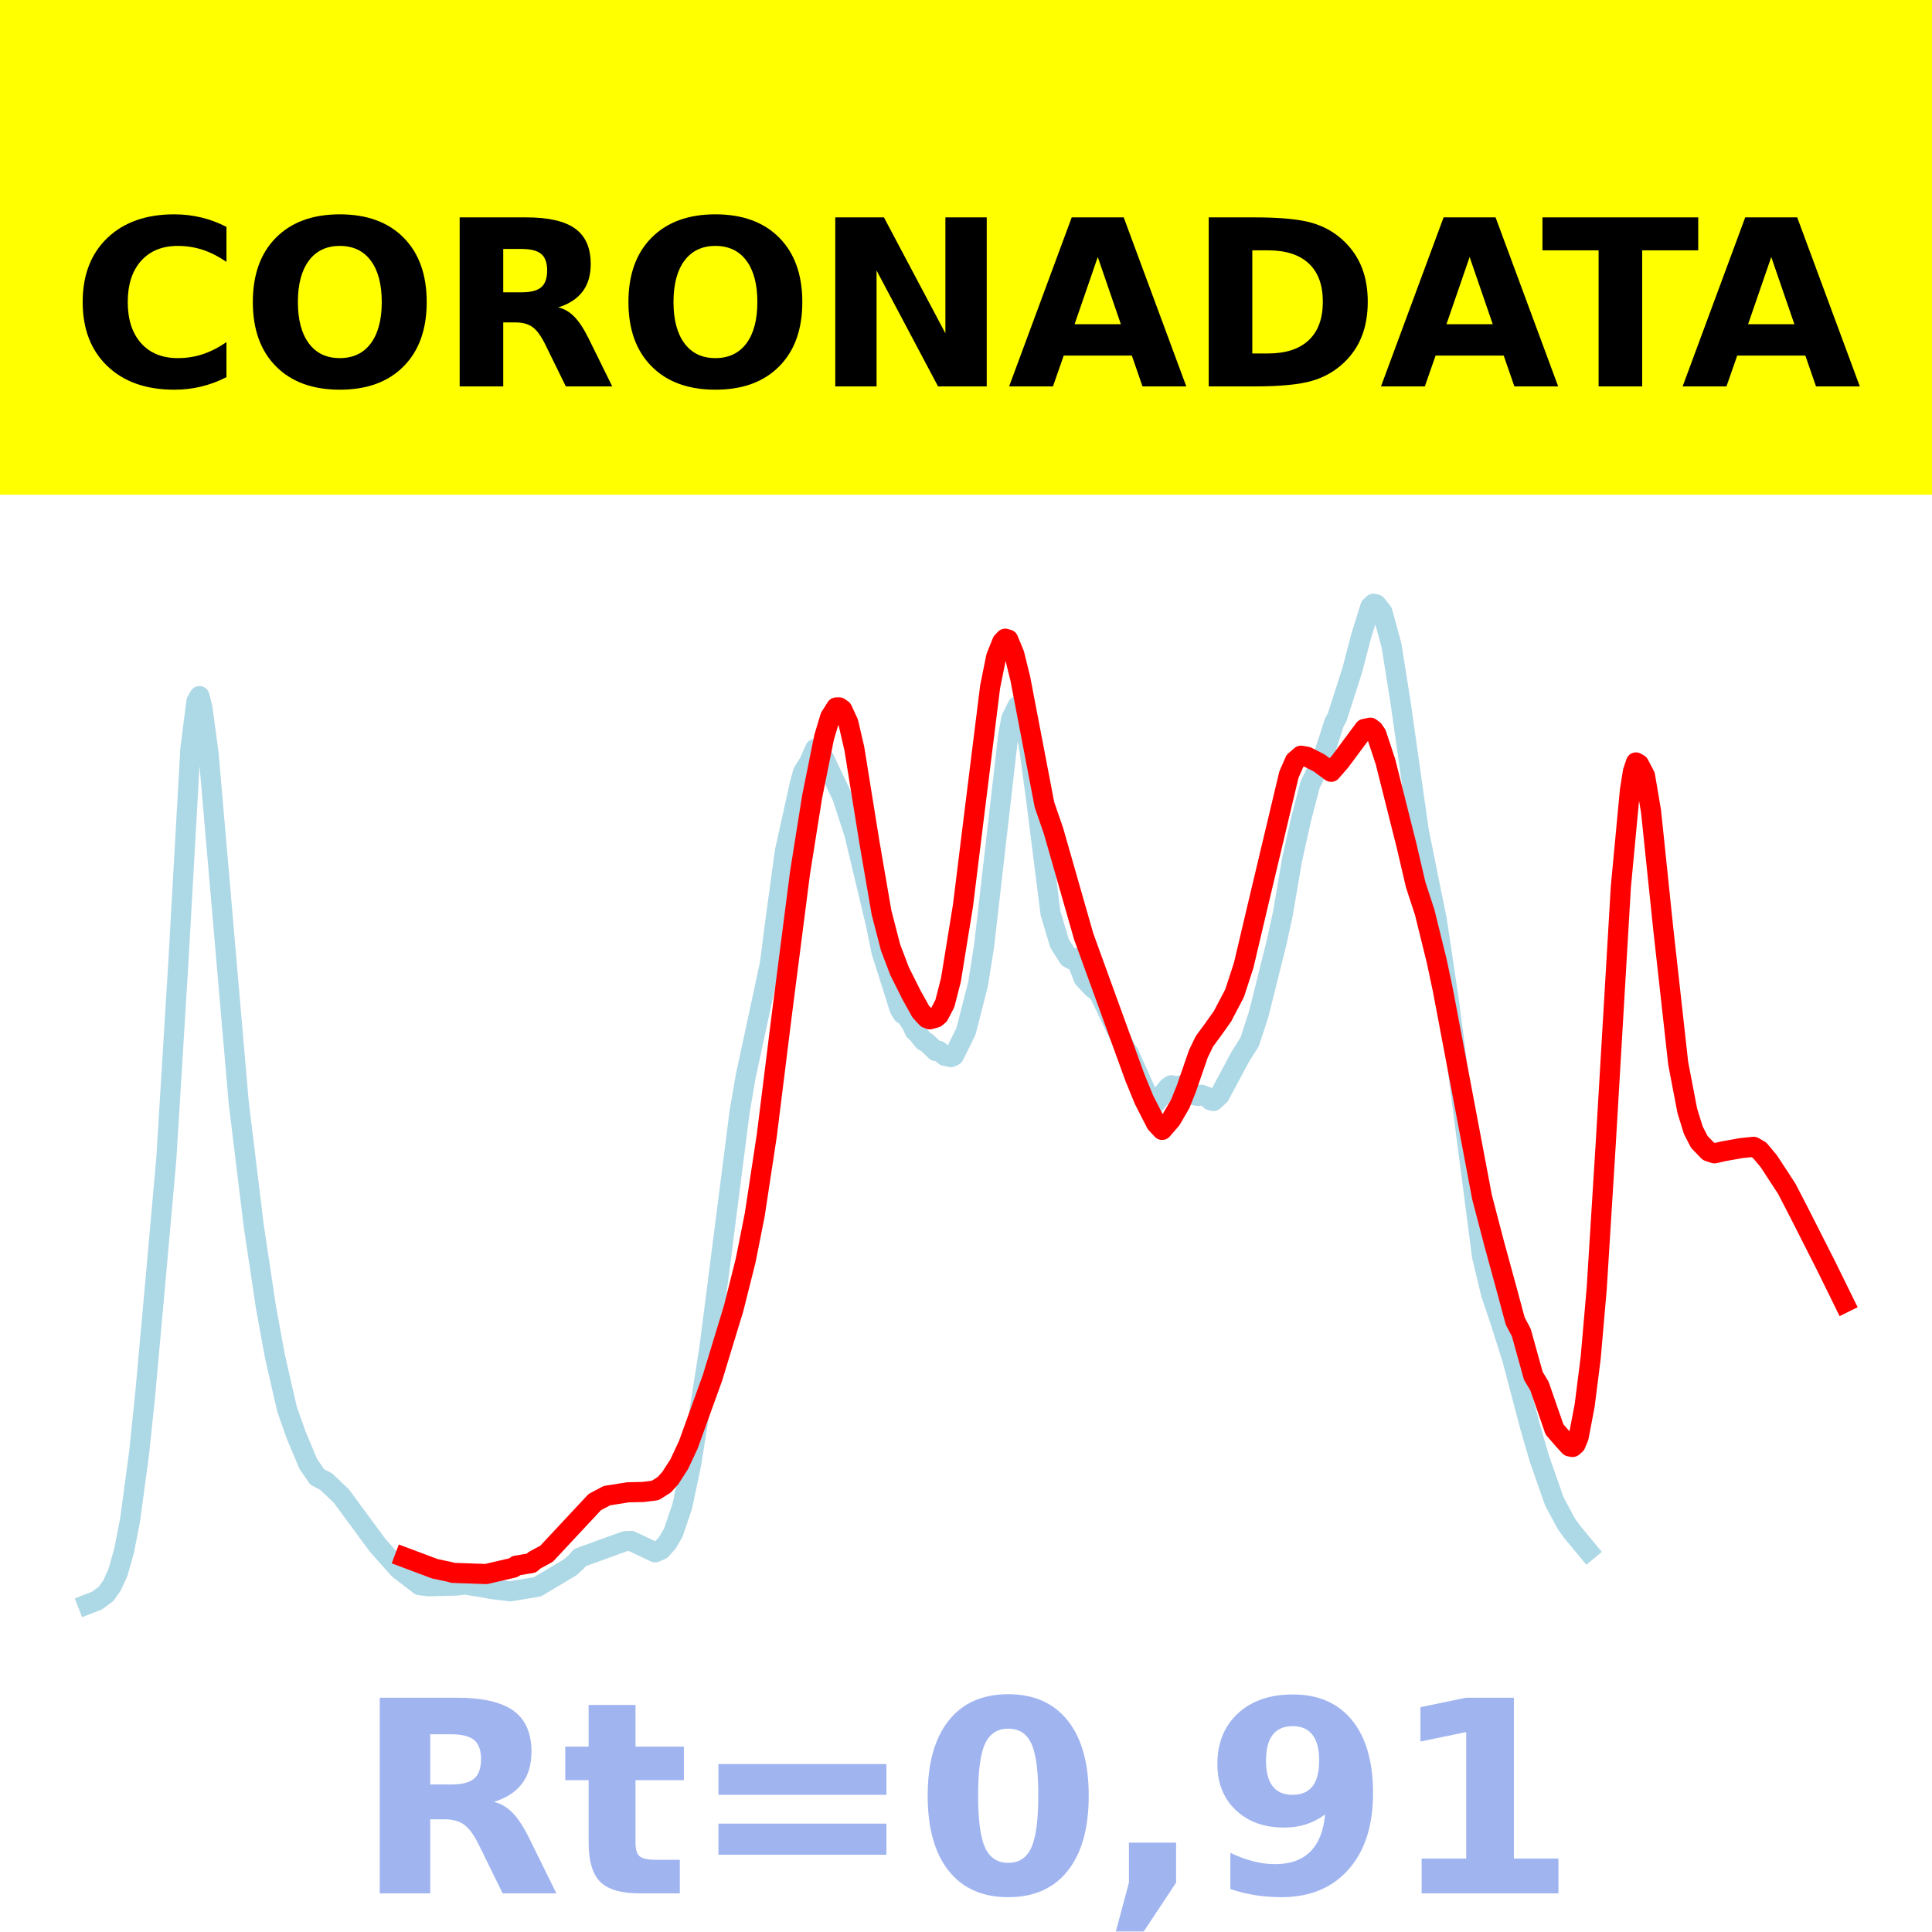
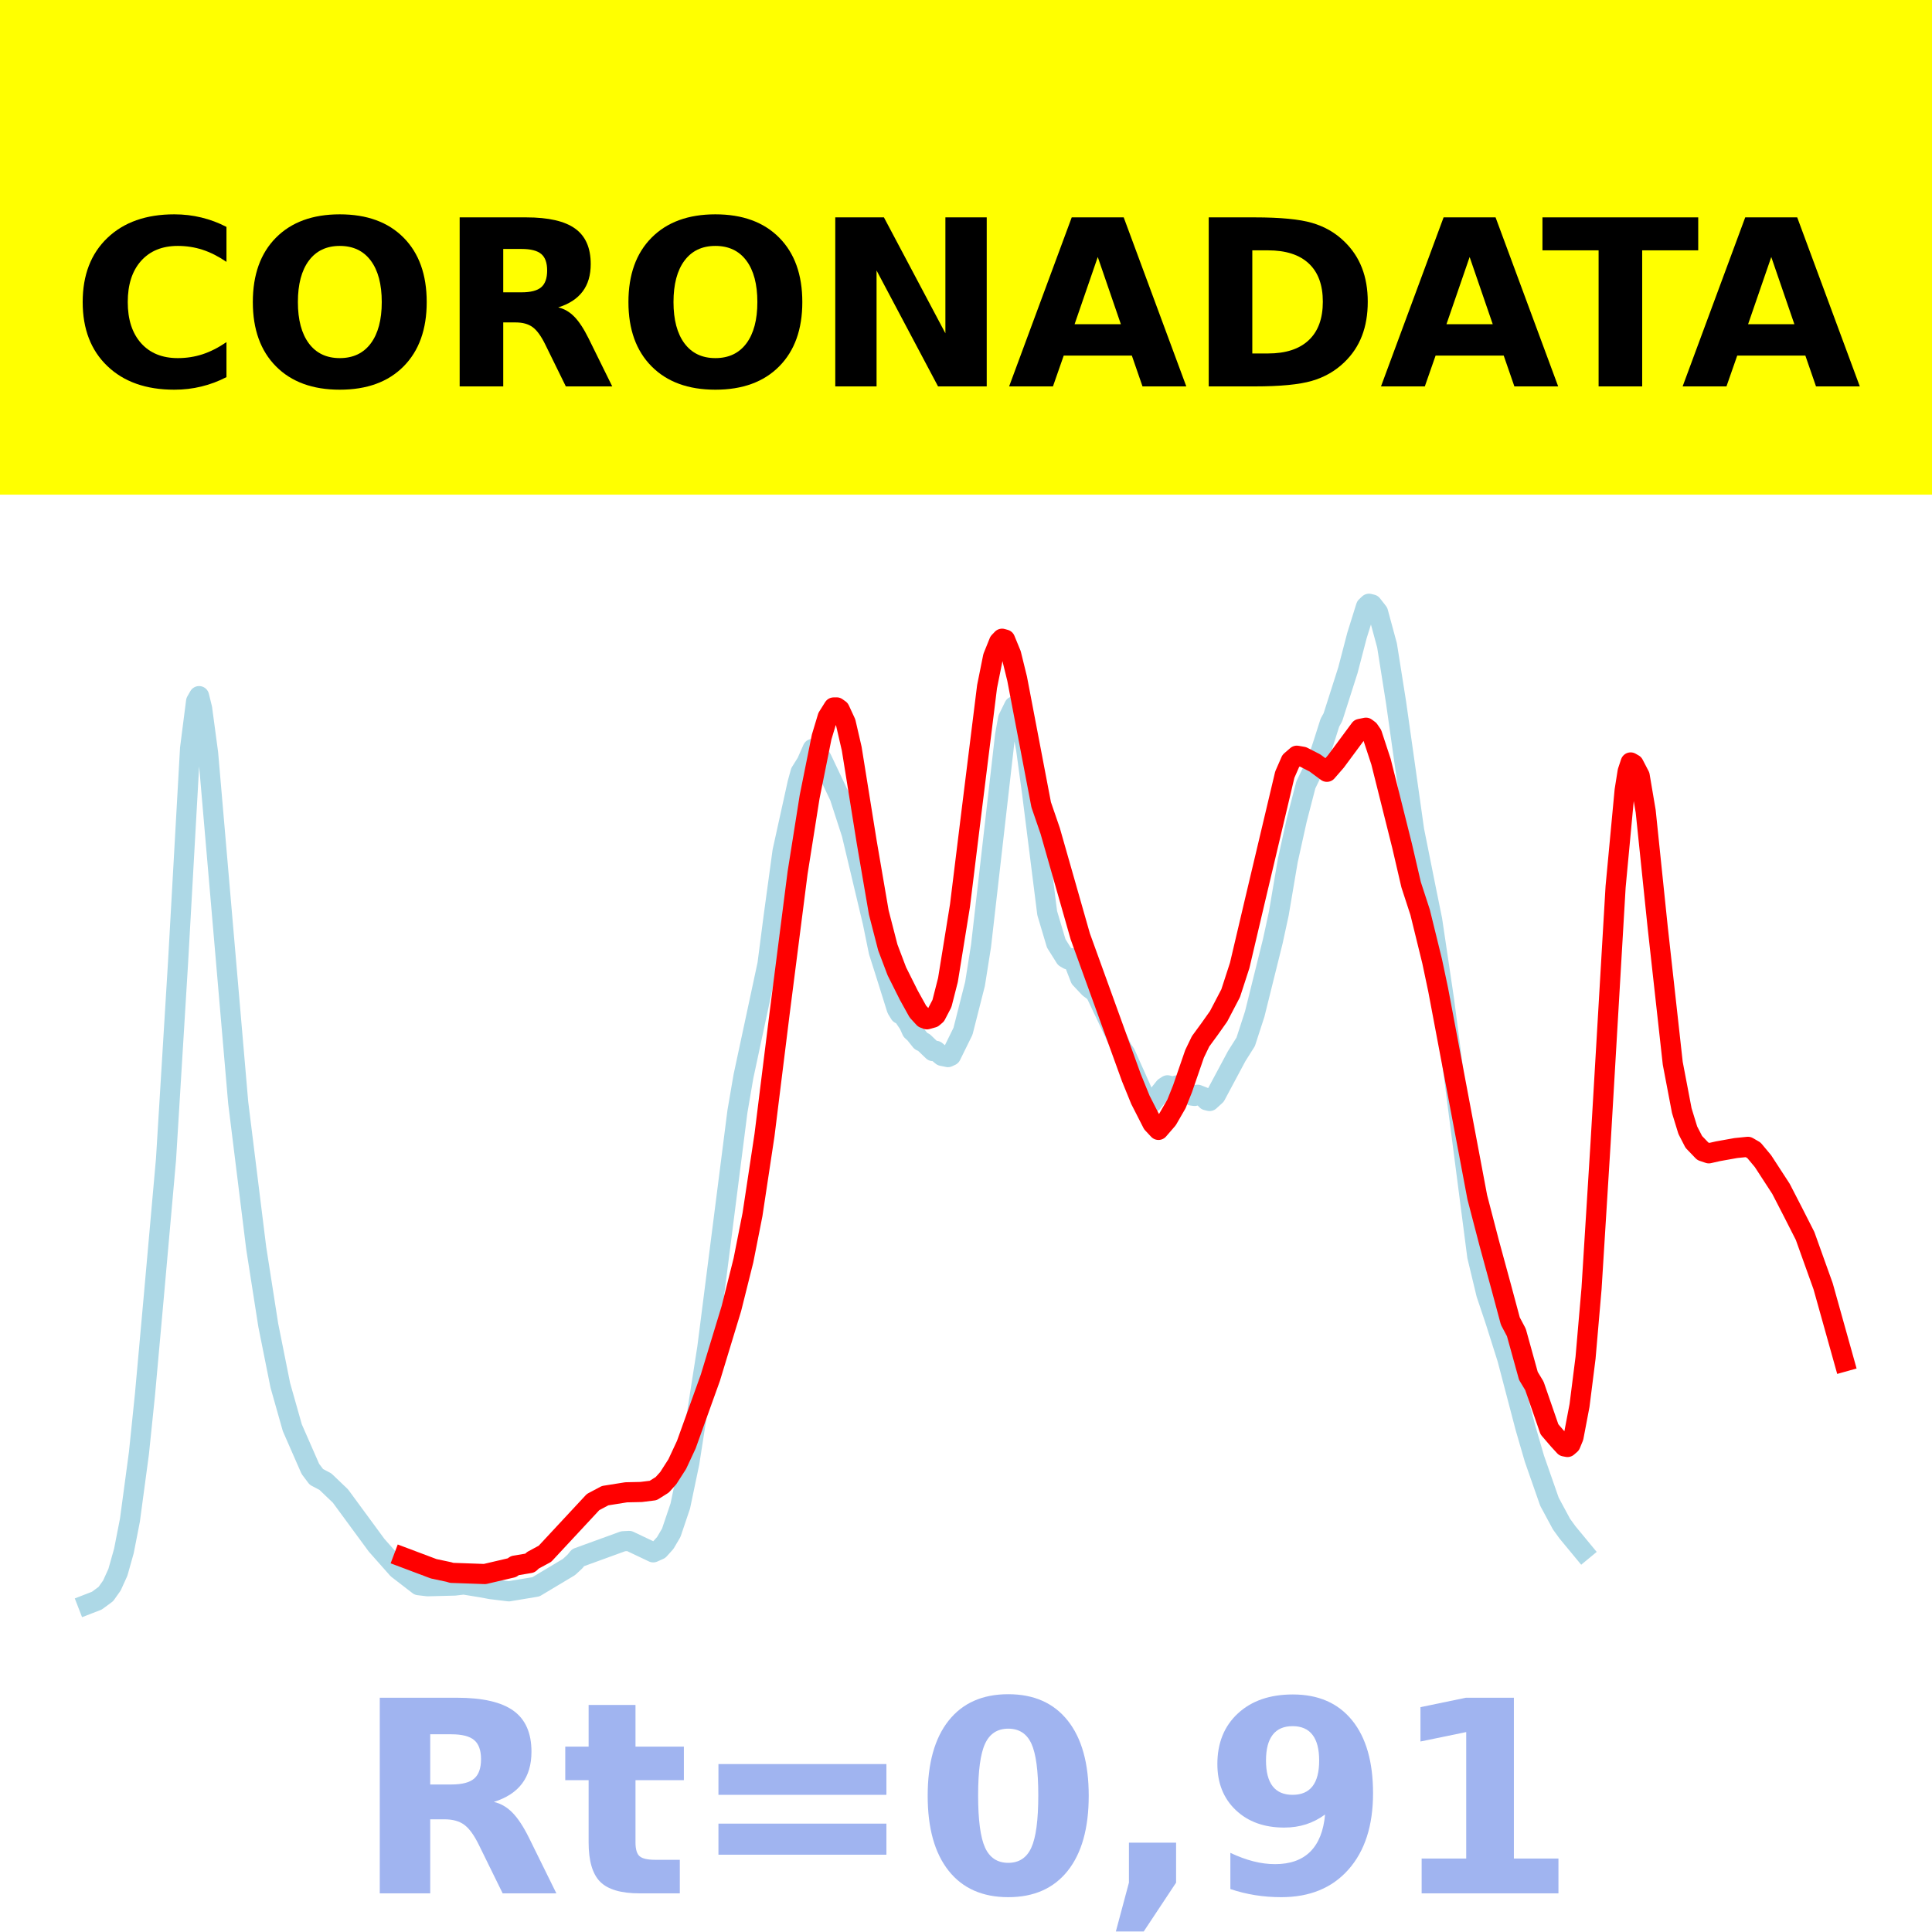
<svg xmlns="http://www.w3.org/2000/svg" xmlns:xlink="http://www.w3.org/1999/xlink" height="144pt" version="1.1" viewBox="0 0 144 144" width="144pt">
  <defs>
    <style type="text/css">*{stroke-linecap:butt;stroke-linejoin:round;}</style>
  </defs>
  <g id="figure_1">
    <g id="patch_1">
      <path d="M 0 144  L 144 144  L 144 0  L 0 0  z " style="fill:#ffffff;" />
    </g>
    <g id="axes_1">
      <g id="patch_2">
        <path d="M 0 144  L 144 144  L 144 0  L 0 0  z " style="fill:#ffffff;" />
      </g>
      <g id="line2d_1">
-         <path clip-path="url(#p8e690c1b7c)" d="M 6.545 119.565  L 7.22 119.304  L 7.895 118.81  L 8.345 118.177  L 8.795 117.191  L 9.245 115.6  L 9.694 113.303  L 10.369 108.3  L 10.819 103.954  L 11.494 96.491  L 12.394 86.401  L 13.293 71.75  L 14.193 55.78  L 14.643 52.276  L 14.868 51.885  L 15.093 52.803  L 15.543 56.142  L 17.792 82.173  L 18.917 91.395  L 19.816 97.397  L 20.491 101.093  L 21.391 105.023  L 22.066 106.944  L 22.965 109.089  L 23.64 110.081  L 24.315 110.434  L 25.44 111.506  L 28.139 115.168  L 29.713 116.941  L 31.288 118.15  L 31.963 118.23  L 33.987 118.178  L 34.662 118.099  L 36.011 118.318  L 36.686 118.444  L 38.036 118.608  L 40.06 118.271  L 42.534 116.794  L 42.984 116.378  L 43.209 116.099  L 46.583 114.876  L 47.033 114.852  L 48.832 115.703  L 49.282 115.502  L 49.732 115.005  L 50.182 114.243  L 50.857 112.248  L 51.531 109.041  L 52.881 100.429  L 55.13 82.842  L 55.58 80.226  L 57.38 71.855  L 57.829 68.378  L 58.504 63.448  L 59.629 58.367  L 59.854 57.554  L 60.304 56.835  L 60.754 55.819  L 60.978 55.922  L 61.428 56.548  L 62.778 59.385  L 63.678 62.152  L 65.252 68.747  L 65.702 70.94  L 66.152 72.348  L 67.052 75.205  L 67.276 75.569  L 67.501 75.672  L 67.951 76.336  L 68.176 76.831  L 68.401 77.034  L 68.851 77.596  L 69.076 77.698  L 69.751 78.342  L 69.976 78.323  L 70.425 78.698  L 70.875 78.791  L 71.1 78.687  L 72 76.864  L 72.9 73.334  L 73.35 70.497  L 75.149 54.797  L 75.374 53.561  L 75.824 52.642  L 76.049 52.838  L 76.274 53.383  L 76.724 55.841  L 77.173 59.153  L 78.298 68.057  L 78.973 70.315  L 79.648 71.385  L 79.873 71.514  L 80.097 71.413  L 80.322 71.771  L 80.772 72.927  L 81.447 73.643  L 81.897 73.973  L 83.921 78.221  L 84.146 78.541  L 85.721 82.06  L 85.946 82.203  L 86.171 82.166  L 87.07 81.038  L 87.295 80.892  L 87.745 80.998  L 87.97 80.904  L 88.42 81.097  L 89.095 81.654  L 89.32 81.685  L 89.545 81.595  L 89.994 81.77  L 90.219 82.007  L 90.444 82.062  L 90.894 81.654  L 92.469 78.72  L 93.143 77.652  L 93.818 75.582  L 95.168 70.168  L 95.618 68.099  L 96.292 64.137  L 96.967 61.097  L 97.642 58.502  L 98.542 56.645  L 98.992 55.273  L 99.441 53.863  L 99.666 53.459  L 100.791 49.945  L 101.466 47.364  L 102.141 45.213  L 102.366 45  L 102.59 45.054  L 103.04 45.627  L 103.715 48.11  L 104.39 52.359  L 105.739 61.88  L 106.639 66.355  L 107.089 68.561  L 107.989 74.595  L 110.463 93.638  L 111.138 96.439  L 111.813 98.441  L 112.712 101.278  L 114.062 106.407  L 114.737 108.721  L 115.861 111.93  L 116.761 113.596  L 117.211 114.214  L 118.336 115.57  L 118.336 115.57  " style="fill:none;stroke:#add8e6;stroke-linecap:square;stroke-width:1.5;" />
+         <path clip-path="url(#p8bb47fb7f9)" d="M 6.545 119.565  L 7.218 119.304  L 7.89 118.81  L 8.339 118.177  L 8.787 117.191  L 9.235 115.6  L 9.684 113.303  L 10.356 108.3  L 10.804 103.954  L 11.477 96.491  L 12.374 86.401  L 13.27 71.75  L 14.167 55.78  L 14.615 52.276  L 14.839 51.885  L 15.064 52.803  L 15.512 56.142  L 17.753 82.173  L 19.098 93.035  L 19.995 98.772  L 20.892 103.25  L 21.788 106.416  L 23.133 109.484  L 23.582 110.081  L 24.254 110.434  L 25.375 111.506  L 28.065 115.168  L 29.634 116.941  L 31.203 118.15  L 31.875 118.23  L 33.893 118.178  L 34.565 118.099  L 35.91 118.318  L 36.583 118.444  L 37.928 118.608  L 39.945 118.271  L 42.411 116.794  L 42.859 116.378  L 43.083 116.099  L 46.446 114.876  L 46.894 114.852  L 48.687 115.703  L 49.136 115.502  L 49.584 115.005  L 50.032 114.243  L 50.705 112.248  L 51.377 109.041  L 52.722 100.429  L 54.964 82.842  L 55.412 80.226  L 57.205 71.855  L 57.654 68.378  L 58.326 63.448  L 59.447 58.367  L 59.671 57.554  L 60.12 56.835  L 60.568 55.819  L 60.792 55.922  L 61.24 56.548  L 62.585 59.385  L 63.482 62.152  L 65.051 68.747  L 65.499 70.94  L 65.948 72.348  L 66.844 75.205  L 67.068 75.569  L 67.293 75.672  L 67.741 76.336  L 67.965 76.831  L 68.189 77.034  L 68.638 77.596  L 68.862 77.698  L 69.534 78.342  L 69.758 78.323  L 70.207 78.698  L 70.655 78.791  L 70.879 78.687  L 71.776 76.864  L 72.672 73.334  L 73.121 70.497  L 74.914 54.797  L 75.138 53.561  L 75.587 52.642  L 75.811 52.838  L 76.035 53.383  L 76.483 55.841  L 76.932 59.153  L 78.052 68.057  L 78.725 70.315  L 79.397 71.385  L 79.621 71.514  L 79.846 71.413  L 80.07 71.771  L 80.518 72.927  L 81.191 73.643  L 81.639 73.973  L 83.656 78.221  L 83.88 78.541  L 85.45 82.06  L 85.674 82.203  L 85.898 82.166  L 86.795 81.038  L 87.019 80.892  L 87.467 80.998  L 87.691 80.904  L 88.139 81.097  L 88.812 81.654  L 89.036 81.685  L 89.26 81.595  L 89.709 81.77  L 89.933 82.007  L 90.157 82.062  L 90.605 81.654  L 92.174 78.72  L 92.847 77.652  L 93.519 75.582  L 94.864 70.168  L 95.313 68.099  L 95.985 64.137  L 96.658 61.097  L 97.33 58.502  L 98.227 56.645  L 98.675 55.273  L 99.123 53.863  L 99.347 53.459  L 100.468 49.945  L 101.141 47.364  L 101.813 45.213  L 102.037 45  L 102.262 45.054  L 102.71 45.627  L 103.382 48.11  L 104.055 52.359  L 105.4 61.88  L 106.296 66.355  L 106.745 68.561  L 107.641 74.595  L 110.107 93.638  L 110.78 96.439  L 111.452 98.441  L 112.349 101.278  L 113.694 106.407  L 114.366 108.721  L 115.487 111.93  L 116.384 113.596  L 116.832 114.214  L 117.953 115.57  L 117.953 115.57  " style="fill:none;stroke:#add8e6;stroke-linecap:square;stroke-width:1.5;" />
      </g>
      <g id="line2d_2">
-         <path clip-path="url(#p8e690c1b7c)" d="M 30.163 116.083  L 32.412 116.927  L 33.537 117.165  L 33.762 117.232  L 36.236 117.319  L 38.261 116.848  L 38.485 116.691  L 39.61 116.502  L 39.835 116.294  L 40.735 115.81  L 44.334 111.955  L 45.233 111.478  L 46.808 111.228  L 47.933 111.203  L 48.832 111.092  L 49.507 110.668  L 49.957 110.171  L 50.632 109.121  L 51.306 107.678  L 53.106 102.688  L 54.68 97.523  L 55.58 93.939  L 56.255 90.534  L 57.155 84.607  L 58.279 75.577  L 59.629 65.058  L 60.529 59.398  L 61.428 54.936  L 61.878 53.445  L 62.328 52.73  L 62.553 52.726  L 62.778 52.886  L 63.228 53.858  L 63.678 55.801  L 64.802 62.779  L 65.702 68.007  L 66.377 70.617  L 67.052 72.392  L 67.951 74.185  L 68.626 75.396  L 69.076 75.887  L 69.301 75.973  L 69.751 75.849  L 69.976 75.659  L 70.425 74.797  L 70.875 73.039  L 71.775 67.492  L 72.675 60.204  L 73.799 51.182  L 74.249 48.956  L 74.699 47.841  L 74.924 47.606  L 75.149 47.67  L 75.599 48.76  L 76.049 50.587  L 77.848 59.979  L 78.523 61.933  L 80.772 69.797  L 84.596 80.329  L 85.271 81.979  L 86.171 83.737  L 86.62 84.216  L 87.295 83.437  L 87.97 82.271  L 88.42 81.149  L 89.32 78.547  L 89.769 77.617  L 90.444 76.698  L 91.119 75.748  L 92.019 74.03  L 92.694 71.958  L 93.818 67.197  L 96.067 57.737  L 96.517 56.714  L 96.967 56.326  L 97.417 56.405  L 98.317 56.863  L 99.216 57.525  L 99.891 56.751  L 101.691 54.329  L 102.141 54.239  L 102.366 54.406  L 102.59 54.733  L 103.265 56.778  L 104.84 63.042  L 105.515 65.939  L 106.189 68  L 107.089 71.653  L 107.539 73.776  L 110.463 89.232  L 111.363 92.676  L 112.262 95.962  L 112.937 98.469  L 113.387 99.316  L 114.287 102.552  L 114.737 103.295  L 115.861 106.535  L 116.536 107.317  L 116.986 107.807  L 117.211 107.85  L 117.436 107.656  L 117.661 107.113  L 118.111 104.754  L 118.56 101.207  L 119.01 96.032  L 119.685 85.197  L 120.81 66.091  L 121.485 58.911  L 121.709 57.503  L 121.934 56.828  L 122.159 56.957  L 122.609 57.82  L 123.059 60.469  L 123.959 69.133  L 125.083 79.25  L 125.758 82.778  L 126.208 84.238  L 126.658 85.111  L 127.333 85.811  L 127.783 85.962  L 128.457 85.809  L 129.807 85.568  L 130.707 85.478  L 131.157 85.739  L 131.831 86.544  L 133.181 88.613  L 134.081 90.354  L 136.105 94.347  L 137.455 97.092  L 137.455 97.092  " style="fill:none;stroke:#ff0000;stroke-linecap:square;stroke-width:1.5;" />
+         <path clip-path="url(#p8bb47fb7f9)" d="M 30.082 116.083  L 32.324 116.927  L 33.445 117.165  L 33.669 117.232  L 36.134 117.319  L 38.152 116.848  L 38.376 116.691  L 39.497 116.502  L 39.721 116.294  L 40.618 115.81  L 44.204 111.955  L 45.101 111.478  L 46.67 111.228  L 47.791 111.203  L 48.687 111.092  L 49.36 110.668  L 49.808 110.171  L 50.481 109.121  L 51.153 107.678  L 52.946 102.688  L 54.516 97.523  L 55.412 93.939  L 56.085 90.534  L 56.981 84.607  L 58.102 75.577  L 59.447 65.058  L 60.344 59.398  L 61.24 54.936  L 61.689 53.445  L 62.137 52.73  L 62.361 52.726  L 62.585 52.886  L 63.034 53.858  L 63.482 55.801  L 64.603 62.779  L 65.499 68.007  L 66.172 70.617  L 66.844 72.392  L 67.741 74.185  L 68.413 75.396  L 68.862 75.887  L 69.086 75.973  L 69.534 75.849  L 69.758 75.659  L 70.207 74.797  L 70.655 73.039  L 71.552 67.492  L 72.448 60.204  L 73.569 51.182  L 74.017 48.956  L 74.466 47.841  L 74.69 47.606  L 74.914 47.67  L 75.362 48.76  L 75.811 50.587  L 77.604 59.979  L 78.276 61.933  L 80.518 69.797  L 84.329 80.329  L 85.001 81.979  L 85.898 83.737  L 86.346 84.216  L 87.019 83.437  L 87.691 82.271  L 88.139 81.149  L 89.036 78.547  L 89.484 77.617  L 90.157 76.698  L 90.829 75.748  L 91.726 74.03  L 92.399 71.958  L 93.519 67.197  L 95.761 57.737  L 96.209 56.714  L 96.658 56.326  L 97.106 56.405  L 98.002 56.863  L 98.899 57.525  L 99.572 56.751  L 101.365 54.329  L 101.813 54.239  L 102.037 54.406  L 102.262 54.733  L 102.934 56.778  L 104.503 63.042  L 105.176 65.939  L 105.848 68  L 106.745 71.653  L 107.193 73.776  L 110.107 89.232  L 111.004 92.676  L 111.9 95.962  L 112.573 98.469  L 113.021 99.316  L 113.918 102.552  L 114.366 103.295  L 115.487 106.535  L 116.159 107.317  L 116.608 107.807  L 116.832 107.85  L 117.056 107.656  L 117.28 107.113  L 117.729 104.754  L 118.177 101.207  L 118.625 96.032  L 119.298 85.197  L 120.418 66.091  L 121.091 58.911  L 121.315 57.503  L 121.539 56.828  L 121.763 56.957  L 122.212 57.82  L 122.66 60.469  L 123.557 69.133  L 124.677 79.25  L 125.35 82.778  L 125.798 84.238  L 126.247 85.111  L 126.919 85.811  L 127.367 85.962  L 128.04 85.809  L 129.385 85.568  L 130.281 85.478  L 130.73 85.739  L 131.402 86.544  L 132.747 88.613  L 133.644 90.354  L 134.54 92.119  L 135.885 95.87  L 137.455 101.48  L 137.455 101.48  " style="fill:none;stroke:#ff0000;stroke-linecap:square;stroke-width:1.5;" />
      </g>
      <g id="patch_3">
        <path d="M 0 144  L 0 0  " style="fill:none;stroke:#ffffff;stroke-linecap:square;stroke-linejoin:miter;stroke-width:0.8;" />
      </g>
      <g id="patch_4">
        <path d="M 144 144  L 144 0  " style="fill:none;stroke:#ffffff;stroke-linecap:square;stroke-linejoin:miter;stroke-width:0.8;" />
      </g>
      <g id="patch_5">
        <path d="M 0 144  L 144 144  " style="fill:none;stroke:#ffffff;stroke-linecap:square;stroke-linejoin:miter;stroke-width:0.8;" />
      </g>
      <g id="patch_6">
        <path d="M 0 0  L 144 0  " style="fill:none;stroke:#ffffff;stroke-linecap:square;stroke-linejoin:miter;stroke-width:0.8;" />
      </g>
    </g>
    <g id="text_1">
      <g id="patch_7">
        <path d="M -64.848 36.368  L 208.848 36.368  L 208.848 -7.654  L -64.848 -7.654  z " style="fill:#ffff00;stroke:#ffff00;stroke-linejoin:miter;" />
      </g>
      <g transform="translate(72 9.45018)scale(0.1728 -0.1728)" />
      <g transform="translate(-60.87375 28.8)scale(0.1728 -0.1728)">
        <defs>
          <path id="DejaVuSans-Bold-32" />
          <path d="M 67 4  Q 61.812 1.312 56.203 -0.047  Q 50.594 -1.422 44.484 -1.422  Q 26.266 -1.422 15.625 8.766  Q 4.984 18.953 4.984 36.375  Q 4.984 53.859 15.625 64.031  Q 26.266 74.219 44.484 74.219  Q 50.594 74.219 56.203 72.844  Q 61.812 71.484 67 68.797  L 67 53.719  Q 61.766 57.281 56.688 58.938  Q 51.609 60.594 46 60.594  Q 35.938 60.594 30.172 54.141  Q 24.422 47.703 24.422 36.375  Q 24.422 25.094 30.172 18.641  Q 35.938 12.203 46 12.203  Q 51.609 12.203 56.688 13.859  Q 61.766 15.531 67 19.094  z " id="DejaVuSans-Bold-67" />
          <path d="M 42.484 60.594  Q 33.891 60.594 29.156 54.25  Q 24.422 47.906 24.422 36.375  Q 24.422 24.906 29.156 18.547  Q 33.891 12.203 42.484 12.203  Q 51.125 12.203 55.859 18.547  Q 60.594 24.906 60.594 36.375  Q 60.594 47.906 55.859 54.25  Q 51.125 60.594 42.484 60.594  z M 42.484 74.219  Q 60.062 74.219 70.016 64.156  Q 79.984 54.109 79.984 36.375  Q 79.984 18.703 70.016 8.641  Q 60.062 -1.422 42.484 -1.422  Q 24.953 -1.422 14.969 8.641  Q 4.984 18.703 4.984 36.375  Q 4.984 54.109 14.969 64.156  Q 24.953 74.219 42.484 74.219  z " id="DejaVuSans-Bold-79" />
          <path d="M 35.891 40.578  Q 41.797 40.578 44.359 42.766  Q 46.922 44.969 46.922 50  Q 46.922 54.984 44.359 57.125  Q 41.797 59.281 35.891 59.281  L 27.984 59.281  L 27.984 40.578  z M 27.984 27.594  L 27.984 0  L 9.188 0  L 9.188 72.906  L 37.891 72.906  Q 52.297 72.906 59 68.062  Q 65.719 63.234 65.719 52.781  Q 65.719 45.562 62.219 40.922  Q 58.734 36.281 51.703 34.078  Q 55.562 33.203 58.609 30.094  Q 61.672 27 64.797 20.703  L 75 0  L 54.984 0  L 46.094 18.109  Q 43.406 23.578 40.641 25.578  Q 37.891 27.594 33.297 27.594  z " id="DejaVuSans-Bold-82" />
          <path d="M 9.188 72.906  L 30.172 72.906  L 56.688 22.906  L 56.688 72.906  L 74.516 72.906  L 74.516 0  L 53.516 0  L 27 50  L 27 0  L 9.188 0  z " id="DejaVuSans-Bold-78" />
          <path d="M 53.422 13.281  L 24.031 13.281  L 19.391 0  L 0.484 0  L 27.484 72.906  L 49.906 72.906  L 76.906 0  L 58.016 0  z M 28.719 26.812  L 48.688 26.812  L 38.719 55.812  z " id="DejaVuSans-Bold-65" />
          <path d="M 27.984 58.688  L 27.984 14.203  L 34.719 14.203  Q 46.234 14.203 52.312 19.922  Q 58.406 25.641 58.406 36.531  Q 58.406 47.359 52.344 53.016  Q 46.297 58.688 34.719 58.688  z M 9.188 72.906  L 29 72.906  Q 45.609 72.906 53.734 70.531  Q 61.859 68.172 67.672 62.5  Q 72.797 57.562 75.281 51.109  Q 77.781 44.672 77.781 36.531  Q 77.781 28.266 75.281 21.797  Q 72.797 15.328 67.672 10.406  Q 61.812 4.734 53.609 2.359  Q 45.406 0 29 0  L 9.188 0  z " id="DejaVuSans-Bold-68" />
          <path d="M 0.484 72.906  L 67.672 72.906  L 67.672 58.688  L 43.5 58.688  L 43.5 0  L 24.703 0  L 24.703 58.688  L 0.484 58.688  z " id="DejaVuSans-Bold-84" />
        </defs>
        <use xlink:href="#DejaVuSans-Bold-32" />
        <use x="34.814" xlink:href="#DejaVuSans-Bold-32" />
        <use x="69.629" xlink:href="#DejaVuSans-Bold-32" />
        <use x="104.443" xlink:href="#DejaVuSans-Bold-32" />
        <use x="139.258" xlink:href="#DejaVuSans-Bold-32" />
        <use x="174.072" xlink:href="#DejaVuSans-Bold-32" />
        <use x="208.887" xlink:href="#DejaVuSans-Bold-32" />
        <use x="243.701" xlink:href="#DejaVuSans-Bold-32" />
        <use x="278.516" xlink:href="#DejaVuSans-Bold-32" />
        <use x="313.33" xlink:href="#DejaVuSans-Bold-32" />
        <use x="348.145" xlink:href="#DejaVuSans-Bold-32" />
        <use x="382.959" xlink:href="#DejaVuSans-Bold-67" />
        <use x="456.348" xlink:href="#DejaVuSans-Bold-79" />
        <use x="541.357" xlink:href="#DejaVuSans-Bold-82" />
        <use x="618.359" xlink:href="#DejaVuSans-Bold-79" />
        <use x="703.369" xlink:href="#DejaVuSans-Bold-78" />
        <use x="787.061" xlink:href="#DejaVuSans-Bold-65" />
        <use x="864.453" xlink:href="#DejaVuSans-Bold-68" />
        <use x="947.461" xlink:href="#DejaVuSans-Bold-65" />
        <use x="1017.104" xlink:href="#DejaVuSans-Bold-84" />
        <use x="1077.566" xlink:href="#DejaVuSans-Bold-65" />
        <use x="1154.959" xlink:href="#DejaVuSans-Bold-32" />
        <use x="1189.773" xlink:href="#DejaVuSans-Bold-32" />
        <use x="1224.588" xlink:href="#DejaVuSans-Bold-32" />
        <use x="1259.402" xlink:href="#DejaVuSans-Bold-32" />
        <use x="1294.217" xlink:href="#DejaVuSans-Bold-32" />
        <use x="1329.031" xlink:href="#DejaVuSans-Bold-32" />
        <use x="1363.846" xlink:href="#DejaVuSans-Bold-32" />
        <use x="1398.66" xlink:href="#DejaVuSans-Bold-32" />
        <use x="1433.475" xlink:href="#DejaVuSans-Bold-32" />
        <use x="1468.289" xlink:href="#DejaVuSans-Bold-32" />
        <use x="1503.104" xlink:href="#DejaVuSans-Bold-32" />
      </g>
    </g>
    <g id="text_2">
      <g style="fill:#4169e1;opacity:0.5;" transform="translate(26.46875 141.12)scale(0.2 -0.2)">
        <defs>
          <path d="M 27.484 70.219  L 27.484 54.688  L 45.516 54.688  L 45.516 42.188  L 27.484 42.188  L 27.484 19  Q 27.484 15.188 29 13.844  Q 30.516 12.5 35.016 12.5  L 44 12.5  L 44 0  L 29 0  Q 18.656 0 14.328 4.312  Q 10.016 8.641 10.016 19  L 10.016 42.188  L 1.312 42.188  L 1.312 54.688  L 10.016 54.688  L 10.016 70.219  z " id="DejaVuSans-Bold-116" />
          <path d="M 10.594 48.188  L 73.188 48.188  L 73.188 36.719  L 10.594 36.719  z M 10.594 25.984  L 73.188 25.984  L 73.188 14.406  L 10.594 14.406  z " id="DejaVuSans-Bold-61" />
          <path d="M 46 36.531  Q 46 50.203 43.438 55.781  Q 40.875 61.375 34.812 61.375  Q 28.766 61.375 26.172 55.781  Q 23.578 50.203 23.578 36.531  Q 23.578 22.703 26.172 17.031  Q 28.766 11.375 34.812 11.375  Q 40.828 11.375 43.406 17.031  Q 46 22.703 46 36.531  z M 64.797 36.375  Q 64.797 18.266 56.984 8.422  Q 49.172 -1.422 34.812 -1.422  Q 20.406 -1.422 12.594 8.422  Q 4.781 18.266 4.781 36.375  Q 4.781 54.547 12.594 64.375  Q 20.406 74.219 34.812 74.219  Q 49.172 74.219 56.984 64.375  Q 64.797 54.547 64.797 36.375  z " id="DejaVuSans-Bold-48" />
          <path d="M 10.203 18.891  L 27.781 18.891  L 27.781 4  L 15.719 -14.203  L 5.328 -14.203  L 10.203 4  z " id="DejaVuSans-Bold-44" />
          <path d="M 10.016 1.609  L 10.016 15.094  Q 14.5 12.984 18.594 11.938  Q 22.703 10.891 26.703 10.891  Q 35.109 10.891 39.797 15.547  Q 44.484 20.219 45.312 29.391  Q 42 26.953 38.234 25.734  Q 34.469 24.516 30.078 24.516  Q 18.891 24.516 12.031 31.031  Q 5.172 37.547 5.172 48.188  Q 5.172 59.969 12.812 67.047  Q 20.453 74.125 33.297 74.125  Q 47.562 74.125 55.375 64.5  Q 63.188 54.891 63.188 37.312  Q 63.188 19.234 54.047 8.906  Q 44.922 -1.422 29 -1.422  Q 23.875 -1.422 19.188 -0.656  Q 14.5 0.094 10.016 1.609  z M 33.203 36.719  Q 38.141 36.719 40.625 39.906  Q 43.109 43.109 43.109 49.516  Q 43.109 55.859 40.625 59.078  Q 38.141 62.312 33.203 62.312  Q 28.266 62.312 25.781 59.078  Q 23.297 55.859 23.297 49.516  Q 23.297 43.109 25.781 39.906  Q 28.266 36.719 33.203 36.719  z " id="DejaVuSans-Bold-57" />
          <path d="M 11.719 12.984  L 28.328 12.984  L 28.328 60.109  L 11.281 56.594  L 11.281 69.391  L 28.219 72.906  L 46.094 72.906  L 46.094 12.984  L 62.703 12.984  L 62.703 0  L 11.719 0  z " id="DejaVuSans-Bold-49" />
        </defs>
        <use xlink:href="#DejaVuSans-Bold-82" />
        <use x="77.002" xlink:href="#DejaVuSans-Bold-116" />
        <use x="124.805" xlink:href="#DejaVuSans-Bold-61" />
        <use x="208.594" xlink:href="#DejaVuSans-Bold-48" />
        <use x="278.174" xlink:href="#DejaVuSans-Bold-44" />
        <use x="316.162" xlink:href="#DejaVuSans-Bold-57" />
        <use x="385.742" xlink:href="#DejaVuSans-Bold-49" />
      </g>
    </g>
  </g>
  <defs>
-     <clipPath id="p8e690c1b7c">
+     <clipPath id="p8bb47fb7f9">
      <rect height="144" width="144" x="0" y="0" />
    </clipPath>
  </defs>
</svg>
